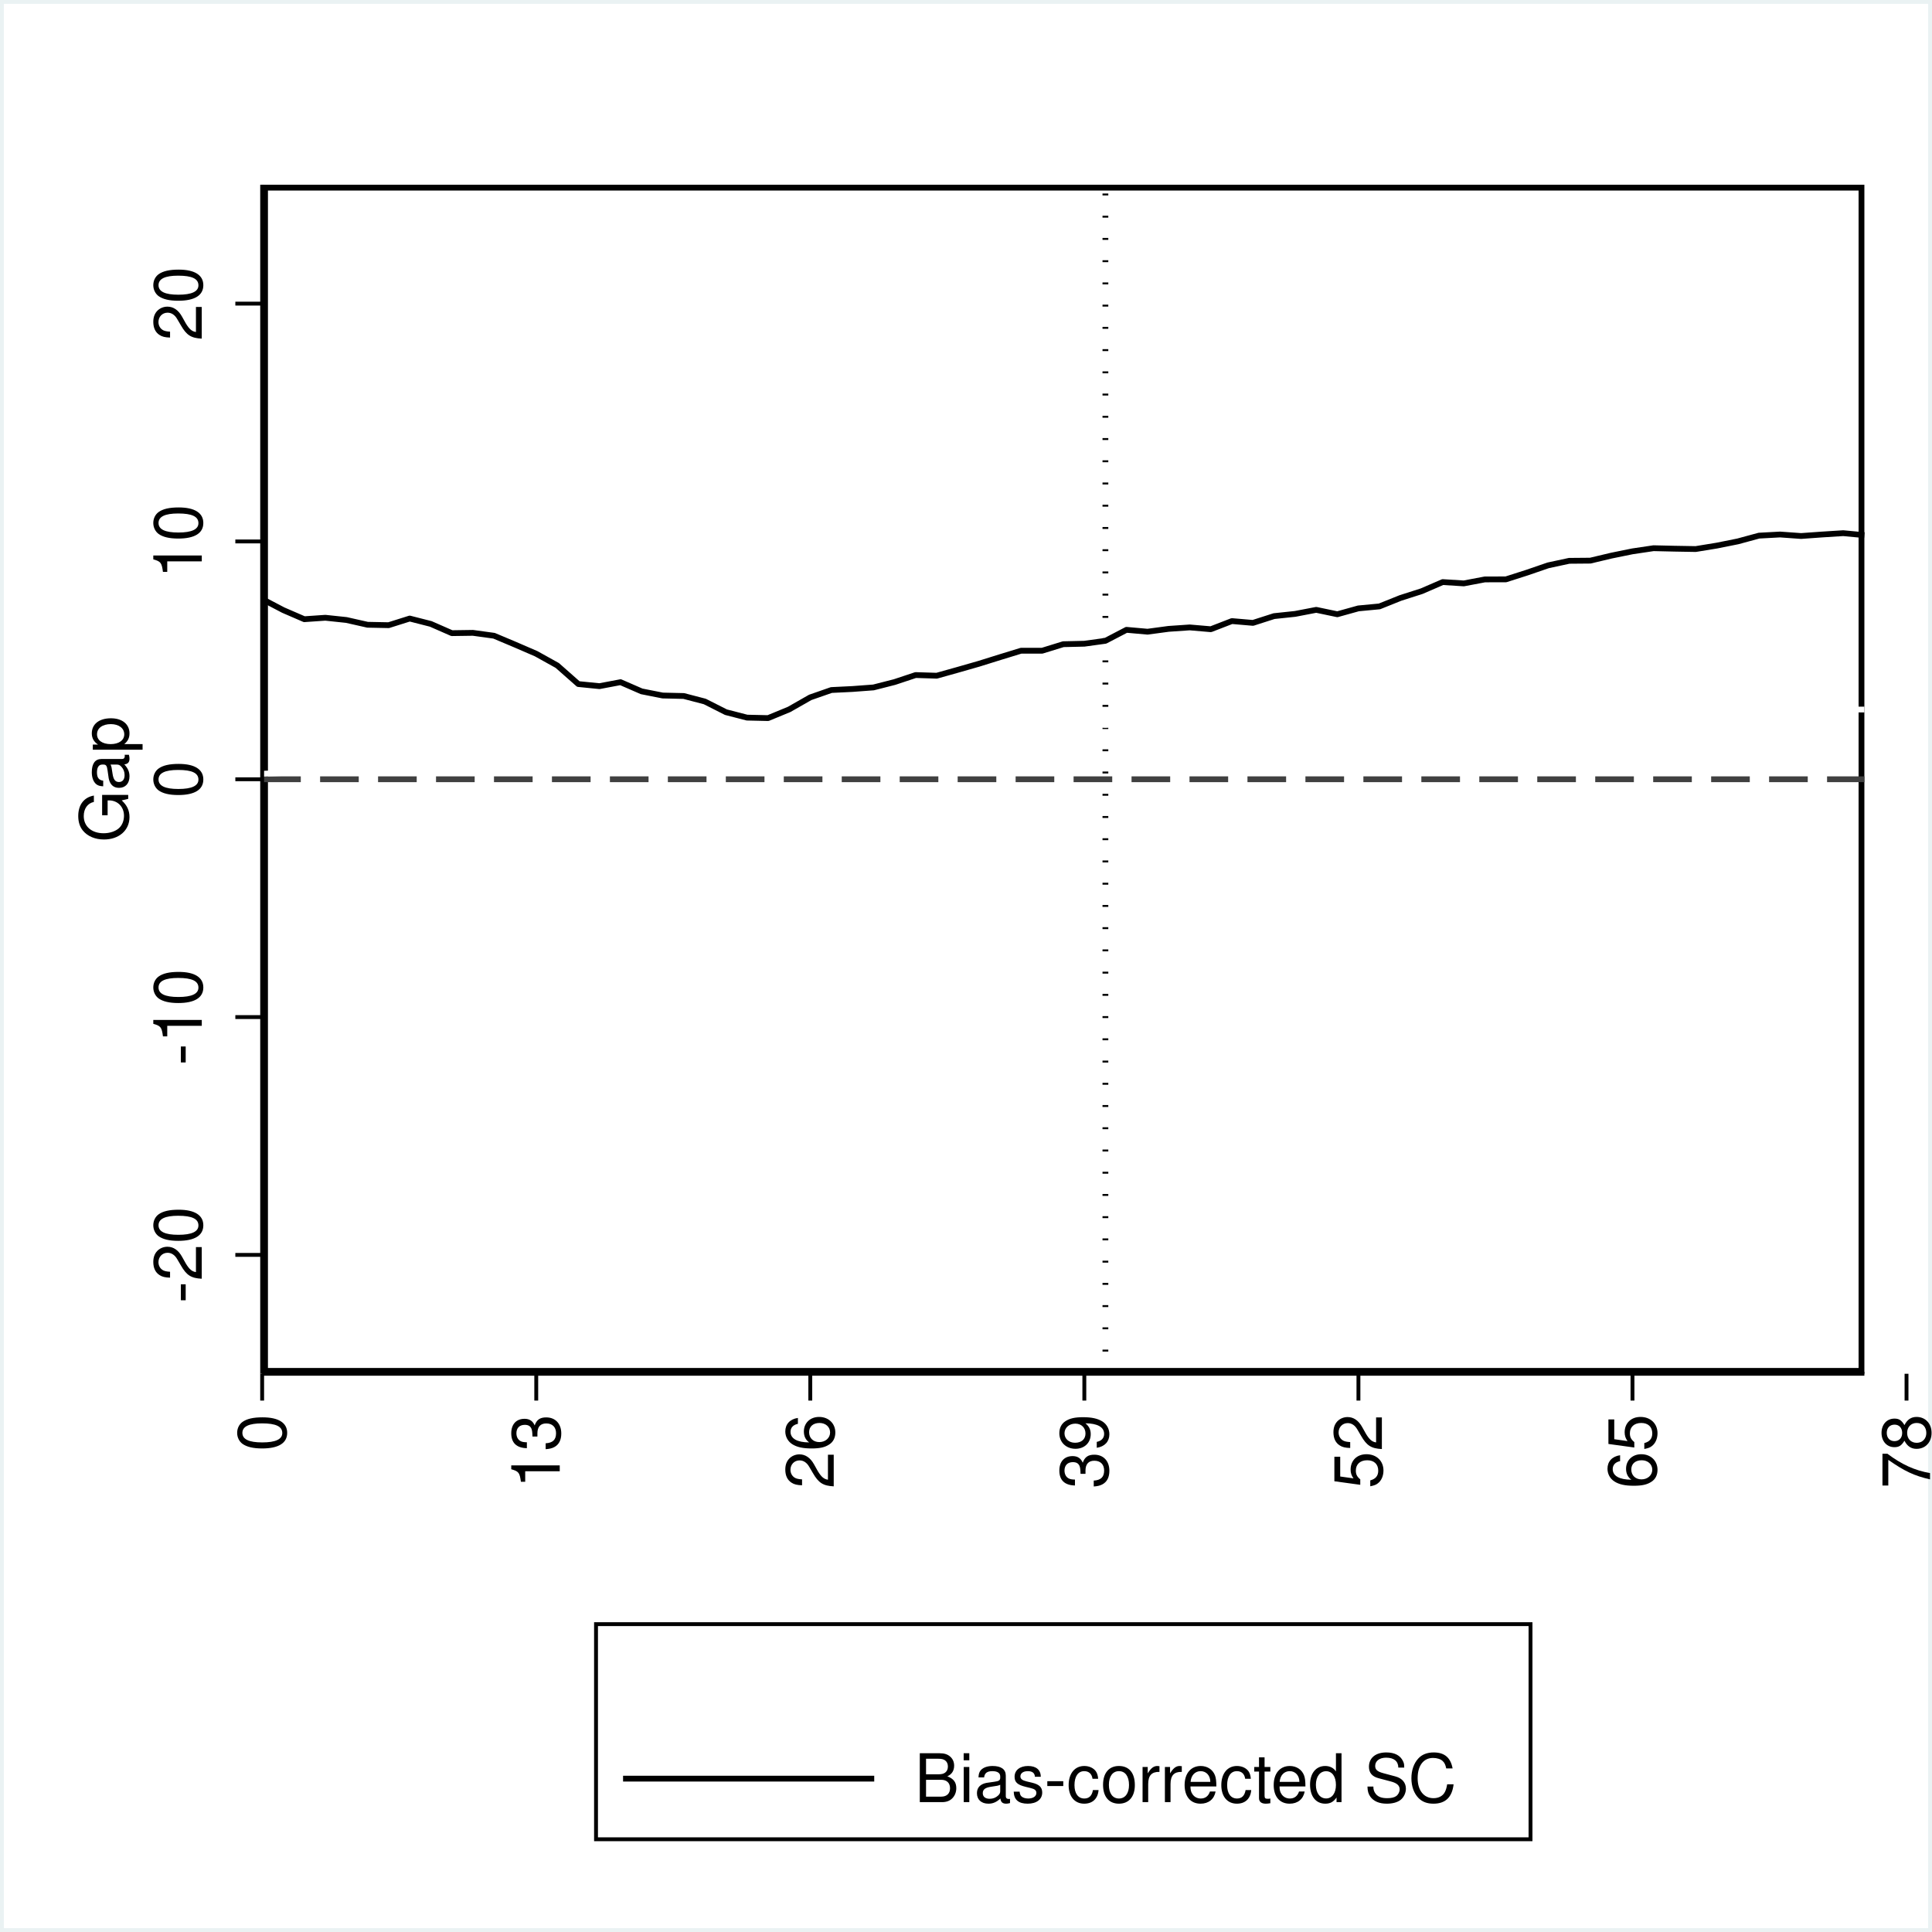
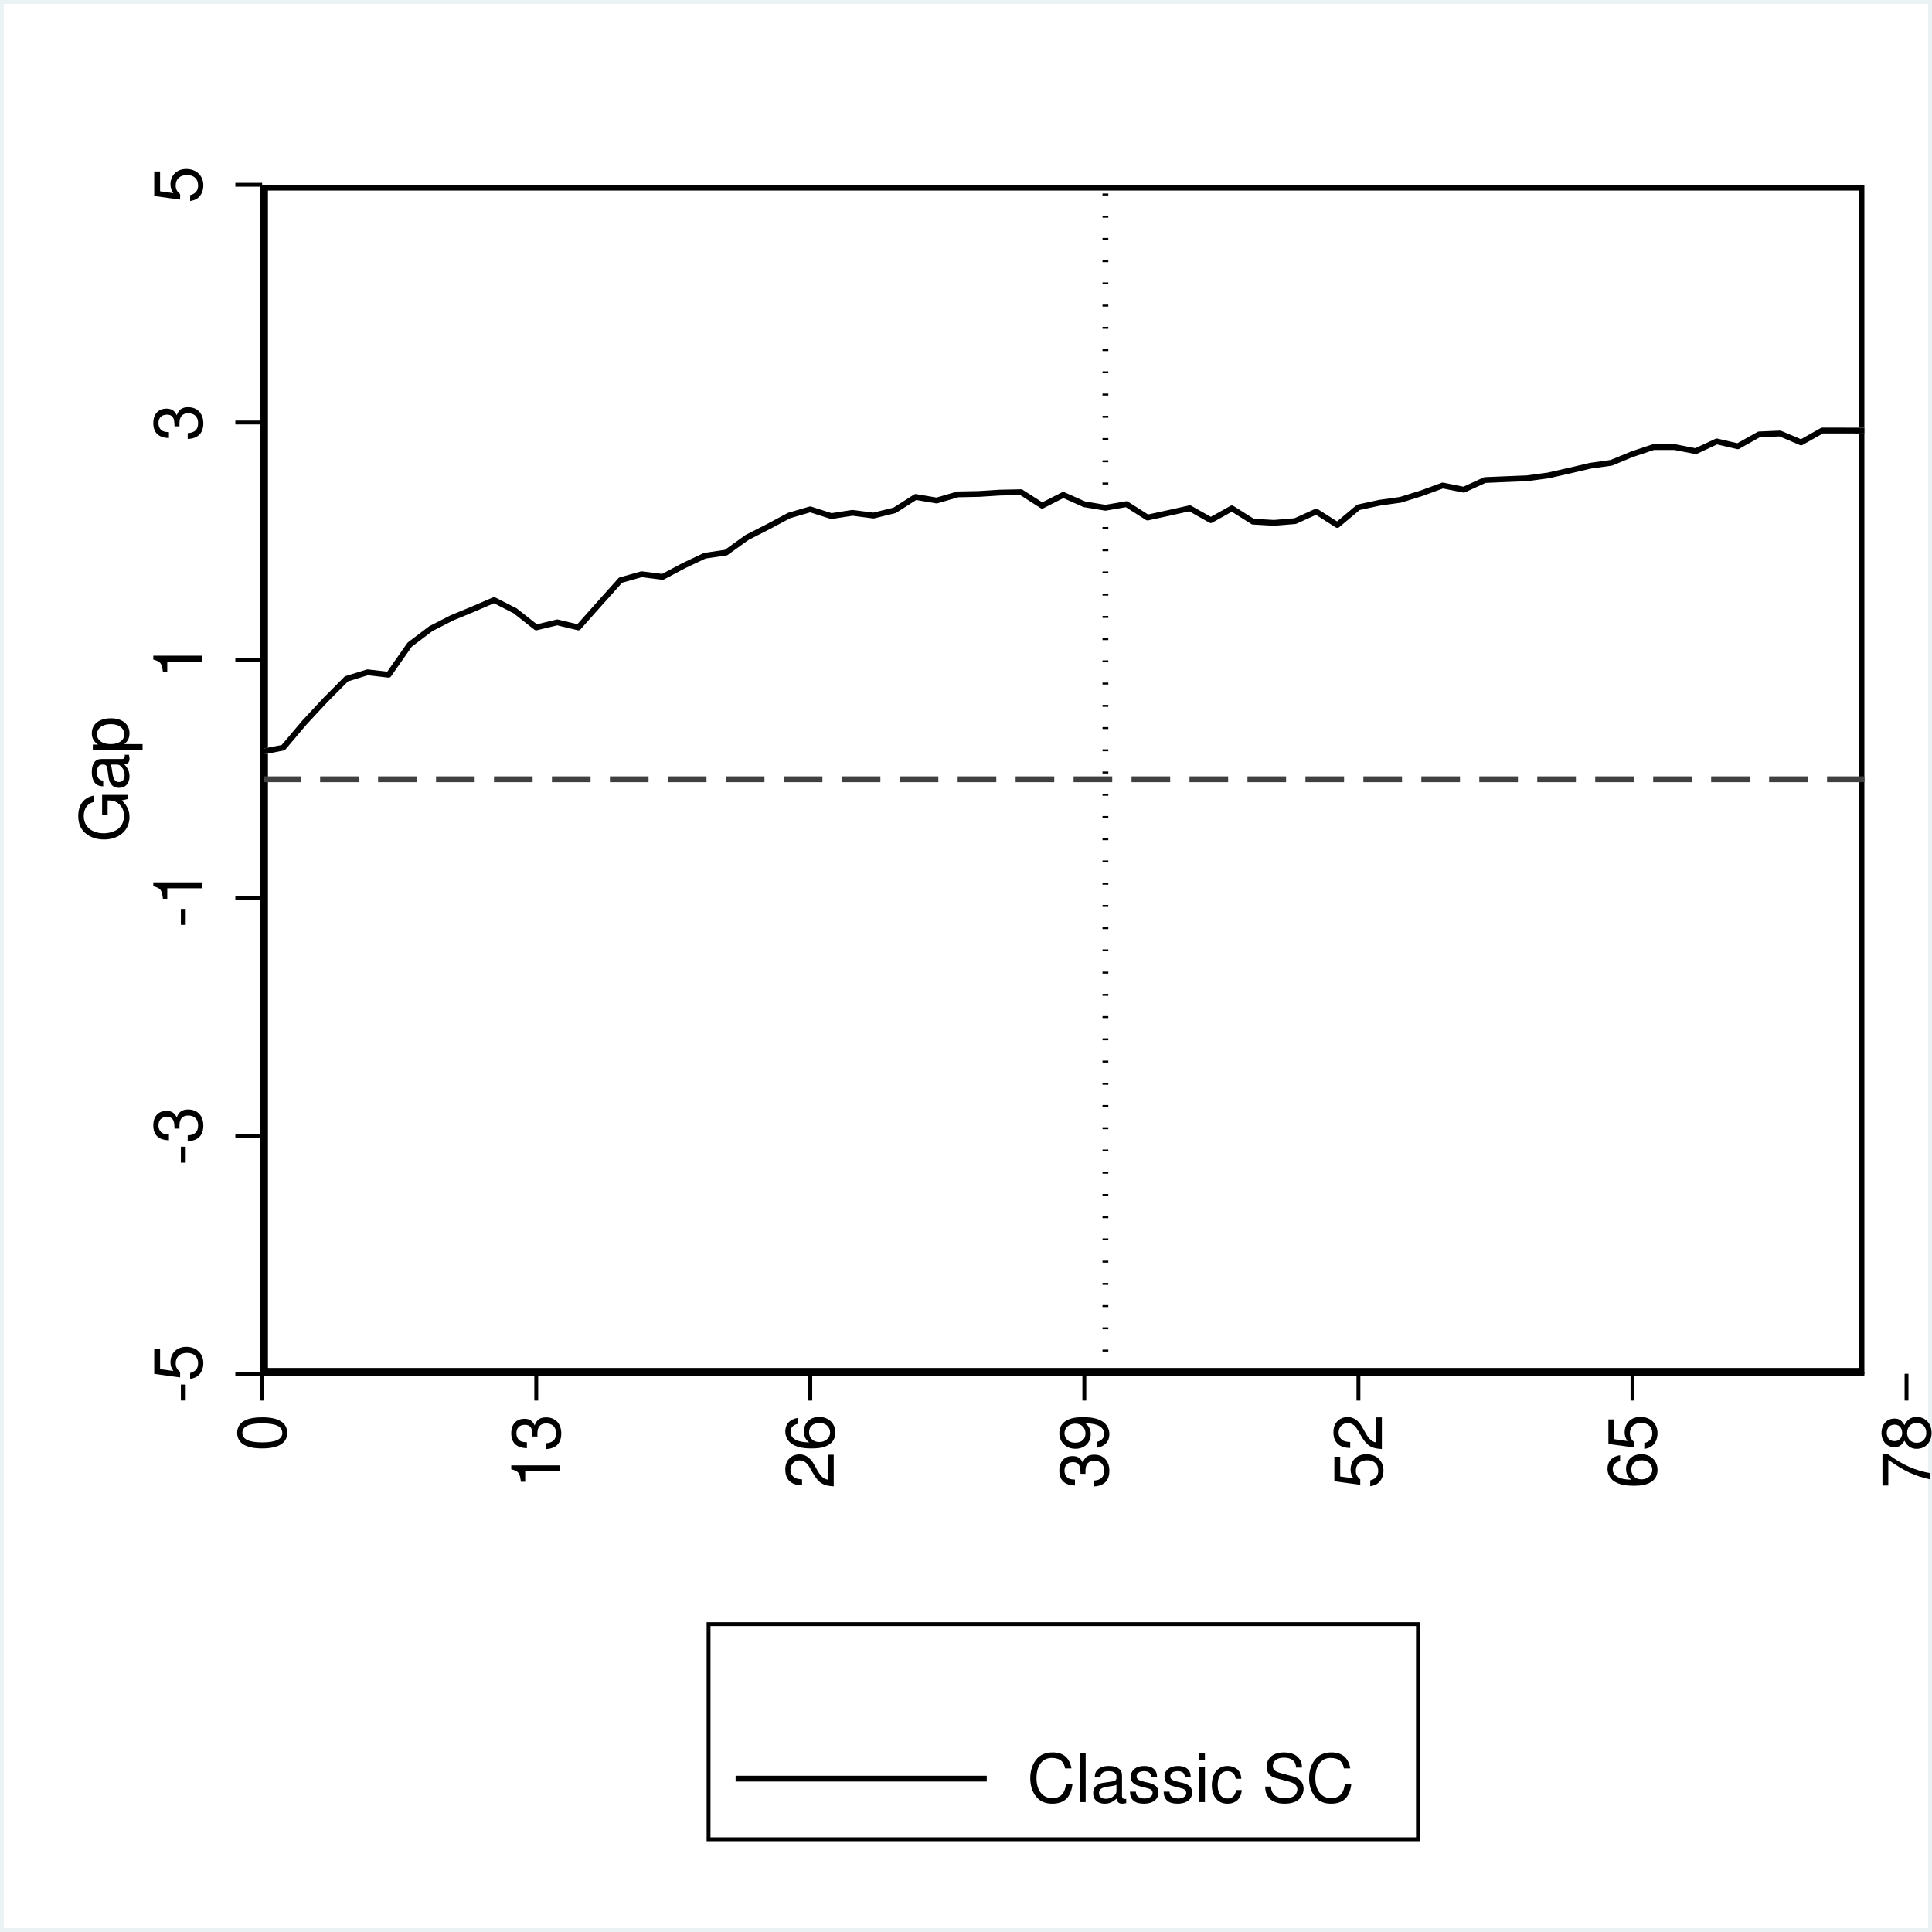
<svg xmlns="http://www.w3.org/2000/svg" version="1.1" width="4.000in" height="4.000in" viewBox="0 0 2880 2880">
  <rect x="0" y="0" width="2880" height="2880" style="fill:#EAF2F3;stroke:none" />
  <rect x="0.00" y="0.00" width="2880.00" height="2880.00" style="fill:#FFFFFF" />
  <rect x="2.88" y="2.88" width="2874.24" height="2874.24" style="fill:none;stroke:#EAF2F3;stroke-width:5.76" />
  <rect x="390.78" y="275.40" width="2388.42" height="1772.46" style="fill:#FFFFFF" />
  <rect x="393.66" y="278.28" width="2382.66" height="1766.70" style="fill:none;stroke:#FFFFFF;stroke-width:5.76" />
  <rect x="395.10" y="279.72" width="2379.78" height="1763.82" style="fill:none;stroke:#000000;stroke-width:8.64" />
  <line x1="1647.81" y1="2047.86" x2="1647.81" y2="2044.98" style="stroke:#000000;stroke-width:8.64" />
  <line x1="1647.81" y1="2014.74" x2="1647.81" y2="2011.86" style="stroke:#000000;stroke-width:8.64" />
  <line x1="1647.81" y1="1981.53" x2="1647.81" y2="1978.65" style="stroke:#000000;stroke-width:8.64" />
  <line x1="1647.81" y1="1948.41" x2="1647.81" y2="1945.53" style="stroke:#000000;stroke-width:8.64" />
  <line x1="1647.81" y1="1915.29" x2="1647.81" y2="1912.41" style="stroke:#000000;stroke-width:8.64" />
  <line x1="1647.81" y1="1882.17" x2="1647.81" y2="1879.29" style="stroke:#000000;stroke-width:8.64" />
  <line x1="1647.81" y1="1848.96" x2="1647.81" y2="1846.08" style="stroke:#000000;stroke-width:8.64" />
  <line x1="1647.81" y1="1815.84" x2="1647.81" y2="1812.96" style="stroke:#000000;stroke-width:8.64" />
  <line x1="1647.81" y1="1782.72" x2="1647.81" y2="1779.84" style="stroke:#000000;stroke-width:8.64" />
  <line x1="1647.81" y1="1749.60" x2="1647.81" y2="1746.72" style="stroke:#000000;stroke-width:8.64" />
  <line x1="1647.81" y1="1716.48" x2="1647.81" y2="1713.60" style="stroke:#000000;stroke-width:8.64" />
  <line x1="1647.81" y1="1683.27" x2="1647.81" y2="1680.39" style="stroke:#000000;stroke-width:8.64" />
  <line x1="1647.81" y1="1650.15" x2="1647.81" y2="1647.27" style="stroke:#000000;stroke-width:8.64" />
  <line x1="1647.81" y1="1617.03" x2="1647.81" y2="1614.15" style="stroke:#000000;stroke-width:8.64" />
  <line x1="1647.81" y1="1583.91" x2="1647.81" y2="1581.03" style="stroke:#000000;stroke-width:8.64" />
  <line x1="1647.81" y1="1550.70" x2="1647.81" y2="1547.82" style="stroke:#000000;stroke-width:8.64" />
  <line x1="1647.81" y1="1517.58" x2="1647.81" y2="1514.70" style="stroke:#000000;stroke-width:8.64" />
  <line x1="1647.81" y1="1484.46" x2="1647.81" y2="1481.58" style="stroke:#000000;stroke-width:8.64" />
  <line x1="1647.81" y1="1451.34" x2="1647.81" y2="1448.46" style="stroke:#000000;stroke-width:8.64" />
  <line x1="1647.81" y1="1418.13" x2="1647.81" y2="1415.25" style="stroke:#000000;stroke-width:8.64" />
  <line x1="1647.81" y1="1385.01" x2="1647.81" y2="1382.13" style="stroke:#000000;stroke-width:8.64" />
  <line x1="1647.81" y1="1351.89" x2="1647.81" y2="1349.01" style="stroke:#000000;stroke-width:8.64" />
  <line x1="1647.81" y1="1318.77" x2="1647.81" y2="1315.89" style="stroke:#000000;stroke-width:8.64" />
  <line x1="1647.81" y1="1285.56" x2="1647.81" y2="1282.68" style="stroke:#000000;stroke-width:8.64" />
  <line x1="1647.81" y1="1252.44" x2="1647.81" y2="1249.56" style="stroke:#000000;stroke-width:8.64" />
  <line x1="1647.81" y1="1219.32" x2="1647.81" y2="1216.44" style="stroke:#000000;stroke-width:8.64" />
  <line x1="1647.81" y1="1186.20" x2="1647.81" y2="1183.32" style="stroke:#000000;stroke-width:8.64" />
  <line x1="1647.81" y1="1152.99" x2="1647.81" y2="1150.11" style="stroke:#000000;stroke-width:8.64" />
  <line x1="1647.81" y1="1119.87" x2="1647.81" y2="1116.99" style="stroke:#000000;stroke-width:8.64" />
  <line x1="1647.81" y1="1086.75" x2="1647.81" y2="1083.87" style="stroke:#000000;stroke-width:8.64" />
  <line x1="1647.81" y1="1053.63" x2="1647.81" y2="1050.75" style="stroke:#000000;stroke-width:8.64" />
  <line x1="1647.81" y1="1020.42" x2="1647.81" y2="1017.54" style="stroke:#000000;stroke-width:8.64" />
  <line x1="1647.81" y1="987.30" x2="1647.81" y2="984.42" style="stroke:#000000;stroke-width:8.64" />
  <line x1="1647.81" y1="954.18" x2="1647.81" y2="951.30" style="stroke:#000000;stroke-width:8.64" />
  <line x1="1647.81" y1="921.06" x2="1647.81" y2="918.18" style="stroke:#000000;stroke-width:8.64" />
  <line x1="1647.81" y1="887.85" x2="1647.81" y2="884.97" style="stroke:#000000;stroke-width:8.64" />
  <line x1="1647.81" y1="854.73" x2="1647.81" y2="851.85" style="stroke:#000000;stroke-width:8.64" />
  <line x1="1647.81" y1="821.61" x2="1647.81" y2="818.73" style="stroke:#000000;stroke-width:8.64" />
  <line x1="1647.81" y1="788.49" x2="1647.81" y2="785.61" style="stroke:#000000;stroke-width:8.64" />
  <line x1="1647.81" y1="755.28" x2="1647.81" y2="752.40" style="stroke:#000000;stroke-width:8.64" />
  <line x1="1647.81" y1="722.16" x2="1647.81" y2="719.28" style="stroke:#000000;stroke-width:8.64" />
  <line x1="1647.81" y1="689.04" x2="1647.81" y2="686.16" style="stroke:#000000;stroke-width:8.64" />
  <line x1="1647.81" y1="655.92" x2="1647.81" y2="653.04" style="stroke:#000000;stroke-width:8.64" />
  <line x1="1647.81" y1="622.71" x2="1647.81" y2="619.83" style="stroke:#000000;stroke-width:8.64" />
  <line x1="1647.81" y1="589.59" x2="1647.81" y2="586.71" style="stroke:#000000;stroke-width:8.64" />
  <line x1="1647.81" y1="556.47" x2="1647.81" y2="553.59" style="stroke:#000000;stroke-width:8.64" />
  <line x1="1647.81" y1="523.35" x2="1647.81" y2="520.47" style="stroke:#000000;stroke-width:8.64" />
  <line x1="1647.81" y1="490.14" x2="1647.81" y2="487.26" style="stroke:#000000;stroke-width:8.64" />
  <line x1="1647.81" y1="457.02" x2="1647.81" y2="454.14" style="stroke:#000000;stroke-width:8.64" />
  <line x1="1647.81" y1="423.90" x2="1647.81" y2="421.02" style="stroke:#000000;stroke-width:8.64" />
  <line x1="1647.81" y1="390.78" x2="1647.81" y2="387.90" style="stroke:#000000;stroke-width:8.64" />
  <line x1="1647.81" y1="357.57" x2="1647.81" y2="354.69" style="stroke:#000000;stroke-width:8.64" />
  <line x1="1647.81" y1="324.45" x2="1647.81" y2="321.57" style="stroke:#000000;stroke-width:8.64" />
  <line x1="1647.81" y1="291.33" x2="1647.81" y2="288.45" style="stroke:#000000;stroke-width:8.64" />
  <line x1="390.78" y1="1161.63" x2="448.38" y2="1161.63" style="stroke:#404040;stroke-width:8.64" />
  <line x1="477.18" y1="1161.63" x2="534.78" y2="1161.63" style="stroke:#404040;stroke-width:8.64" />
  <line x1="563.58" y1="1161.63" x2="621.18" y2="1161.63" style="stroke:#404040;stroke-width:8.64" />
  <line x1="649.98" y1="1161.63" x2="707.58" y2="1161.63" style="stroke:#404040;stroke-width:8.64" />
  <line x1="736.38" y1="1161.63" x2="793.98" y2="1161.63" style="stroke:#404040;stroke-width:8.64" />
  <line x1="822.78" y1="1161.63" x2="880.38" y2="1161.63" style="stroke:#404040;stroke-width:8.64" />
  <line x1="909.18" y1="1161.63" x2="966.78" y2="1161.63" style="stroke:#404040;stroke-width:8.64" />
  <line x1="995.58" y1="1161.63" x2="1053.18" y2="1161.63" style="stroke:#404040;stroke-width:8.64" />
  <line x1="1081.98" y1="1161.63" x2="1139.58" y2="1161.63" style="stroke:#404040;stroke-width:8.64" />
  <line x1="1168.38" y1="1161.63" x2="1225.98" y2="1161.63" style="stroke:#404040;stroke-width:8.64" />
  <line x1="1254.78" y1="1161.63" x2="1312.38" y2="1161.63" style="stroke:#404040;stroke-width:8.64" />
  <line x1="1341.18" y1="1161.63" x2="1398.78" y2="1161.63" style="stroke:#404040;stroke-width:8.64" />
  <line x1="1427.58" y1="1161.63" x2="1485.18" y2="1161.63" style="stroke:#404040;stroke-width:8.64" />
  <line x1="1513.98" y1="1161.63" x2="1571.58" y2="1161.63" style="stroke:#404040;stroke-width:8.64" />
  <line x1="1600.38" y1="1161.63" x2="1657.98" y2="1161.63" style="stroke:#404040;stroke-width:8.64" />
  <line x1="1686.78" y1="1161.63" x2="1744.38" y2="1161.63" style="stroke:#404040;stroke-width:8.64" />
  <line x1="1773.18" y1="1161.63" x2="1830.78" y2="1161.63" style="stroke:#404040;stroke-width:8.64" />
  <line x1="1859.58" y1="1161.63" x2="1917.18" y2="1161.63" style="stroke:#404040;stroke-width:8.64" />
  <line x1="1945.98" y1="1161.63" x2="2003.58" y2="1161.63" style="stroke:#404040;stroke-width:8.64" />
  <line x1="2032.38" y1="1161.63" x2="2089.98" y2="1161.63" style="stroke:#404040;stroke-width:8.64" />
  <line x1="2118.78" y1="1161.63" x2="2176.38" y2="1161.63" style="stroke:#404040;stroke-width:8.64" />
  <line x1="2205.18" y1="1161.63" x2="2262.78" y2="1161.63" style="stroke:#404040;stroke-width:8.64" />
  <line x1="2291.58" y1="1161.63" x2="2349.18" y2="1161.63" style="stroke:#404040;stroke-width:8.64" />
  <line x1="2377.98" y1="1161.63" x2="2435.58" y2="1161.63" style="stroke:#404040;stroke-width:8.64" />
  <line x1="2464.38" y1="1161.63" x2="2521.98" y2="1161.63" style="stroke:#404040;stroke-width:8.64" />
  <line x1="2550.78" y1="1161.63" x2="2608.38" y2="1161.63" style="stroke:#404040;stroke-width:8.64" />
  <line x1="2637.18" y1="1161.63" x2="2694.78" y2="1161.63" style="stroke:#404040;stroke-width:8.64" />
  <line x1="2723.58" y1="1161.63" x2="2779.20" y2="1161.63" style="stroke:#404040;stroke-width:8.64" />
-   <path d=" M390.78 1153.44 L422.19 1152.18 L453.60 1144.80 L485.01 1138.05 L516.42 1131.75 L547.92 1129.77 L579.33 1130.49 L610.74 1121.49 L642.15 1116.72 L673.56 1113.57 L704.97 1110.96 L736.47 1108.26 L767.88 1111.41 L799.29 1116.36 L830.70 1114.83 L862.11 1116.36 L893.61 1109.34 L925.02 1102.32 L956.43 1100.52 L987.84 1101.33 L1019.25 1098.00 L1050.66 1095.03 L1082.16 1094.04 L1113.57 1089.54 L1144.98 1086.39 L1176.39 1083.06 L1207.80 1081.17 L1239.30 1083.24 L1270.71 1082.25 L1302.12 1083.06 L1333.53 1081.44 L1364.94 1077.48 L1396.35 1078.56 L1427.85 1076.67 L1459.26 1076.58 L1490.67 1076.22 L1522.08 1076.04 L1553.49 1080.09 L1584.99 1076.85 L1616.40 1079.64 L1647.81 1080.72 L1679.22 1079.64 L1710.63 1083.60 L1742.04 1082.25 L1773.54 1080.81 L1804.95 1084.41 L1836.36 1080.90 L1867.77 1084.86 L1899.18 1085.22 L1930.68 1084.68 L1962.09 1081.80 L1993.50 1085.85 L2024.91 1080.54 L2056.32 1079.19 L2087.73 1078.29 L2119.23 1076.40 L2150.64 1074.06 L2182.05 1075.32 L2213.46 1072.44 L2244.87 1072.17 L2276.37 1071.90 L2307.78 1071.09 L2339.19 1069.65 L2370.60 1068.21 L2402.01 1067.31 L2433.42 1064.70 L2464.92 1062.63 L2496.33 1062.63 L2527.74 1063.80 L2559.15 1060.92 L2590.56 1062.36 L2622.06 1058.85 L2653.47 1058.58 L2684.88 1061.19 L2716.29 1057.68 L2747.70 1057.68 L2779.20 1057.68" stroke-linejoin="round" style="fill:none;stroke:#FFFFFF;stroke-width:8.64" />
-   <path d=" M390.78 892.98 L422.19 909.45 L453.60 923.04 L485.01 920.88 L516.42 924.21 L547.92 931.32 L579.33 931.95 L610.74 922.05 L642.15 930.06 L673.56 943.83 L704.97 943.38 L736.47 947.70 L767.88 960.93 L799.29 974.52 L830.70 991.98 L862.11 1019.70 L893.61 1022.85 L925.02 1016.91 L956.43 1030.59 L987.84 1036.80 L1019.25 1037.52 L1050.66 1045.71 L1082.16 1061.64 L1113.57 1069.74 L1144.98 1070.46 L1176.39 1057.50 L1207.80 1039.59 L1239.30 1028.61 L1270.71 1027.08 L1302.12 1024.74 L1333.53 1016.73 L1364.94 1006.29 L1396.35 1007.28 L1427.85 998.46 L1459.26 989.46 L1490.67 979.65 L1522.08 970.02 L1553.49 970.02 L1584.99 960.30 L1616.40 959.58 L1647.81 955.26 L1679.22 938.88 L1710.63 941.67 L1742.04 937.44 L1773.54 935.28 L1804.95 937.98 L1836.36 925.83 L1867.77 928.53 L1899.18 918.45 L1930.68 915.12 L1962.09 909.09 L1993.50 915.66 L2024.91 906.93 L2056.32 903.96 L2087.73 891.36 L2119.23 881.28 L2150.64 867.69 L2182.05 869.67 L2213.46 863.73 L2244.87 863.64 L2276.37 853.56 L2307.78 842.76 L2339.19 836.01 L2370.60 835.74 L2402.01 828.27 L2433.42 821.88 L2464.92 817.20 L2496.33 817.92 L2527.74 818.46 L2559.15 813.33 L2590.56 807.03 L2622.06 798.48 L2653.47 796.77 L2684.88 799.02 L2716.29 796.77 L2747.70 794.79 L2779.20 797.76" stroke-linejoin="round" style="fill:none;stroke:#000000;stroke-width:8.64" />
+   <path d=" M390.78 1120.59 L422.19 1114.47 L453.60 1077.30 L485.01 1043.55 L516.42 1011.96 L547.92 1002.15 L579.33 1005.84 L610.74 960.93 L642.15 937.17 L673.56 921.06 L704.97 908.10 L736.47 894.51 L767.88 910.53 L799.29 935.28 L830.70 927.72 L862.11 935.28 L893.61 899.91 L925.02 864.81 L956.43 855.99 L987.84 859.95 L1019.25 843.21 L1050.66 828.36 L1082.16 823.77 L1113.57 801.18 L1144.98 785.16 L1176.39 768.42 L1207.80 759.24 L1239.30 769.32 L1270.71 764.46 L1302.12 768.51 L1333.53 760.77 L1364.94 740.79 L1396.35 746.10 L1427.85 736.92 L1459.26 736.29 L1490.67 734.31 L1522.08 733.68 L1553.49 753.75 L1584.99 737.73 L1616.40 751.68 L1647.81 756.90 L1679.22 751.50 L1710.63 771.48 L1742.04 764.64 L1773.54 757.62 L1804.95 775.35 L1836.36 757.80 L1867.77 777.60 L1899.18 779.40 L1930.68 776.79 L1962.09 762.57 L1993.50 782.55 L2024.91 756.27 L2056.32 749.43 L2087.73 745.02 L2119.23 735.21 L2150.64 723.69 L2182.05 729.99 L2213.46 715.59 L2244.87 714.24 L2276.37 712.98 L2307.78 708.75 L2339.19 701.64 L2370.60 694.26 L2402.01 689.85 L2433.42 676.89 L2464.92 666.45 L2496.33 666.45 L2527.74 672.57 L2559.15 657.99 L2590.56 665.28 L2622.06 647.55 L2653.47 646.20 L2684.88 659.52 L2716.29 641.79 L2747.70 641.79 L2779.20 641.88" stroke-linejoin="round" style="fill:none;stroke:#FFFFFF;stroke-width:8.64" />
+   <path d=" M390.78 1120.59 L422.19 1114.47 L453.60 1077.30 L485.01 1043.55 L516.42 1011.96 L547.92 1002.15 L579.33 1005.84 L610.74 960.93 L642.15 937.17 L673.56 921.06 L704.97 908.10 L736.47 894.51 L767.88 910.53 L799.29 935.28 L830.70 927.72 L862.11 935.28 L893.61 899.91 L925.02 864.81 L956.43 855.99 L987.84 859.95 L1019.25 843.21 L1050.66 828.36 L1082.16 823.77 L1113.57 801.18 L1144.98 785.16 L1176.39 768.42 L1207.80 759.24 L1239.30 769.32 L1270.71 764.46 L1302.12 768.51 L1333.53 760.77 L1364.94 740.79 L1396.35 746.10 L1427.85 736.92 L1459.26 736.29 L1490.67 734.31 L1522.08 733.68 L1553.49 753.75 L1584.99 737.73 L1616.40 751.68 L1647.81 756.90 L1679.22 751.50 L1710.63 771.48 L1742.04 764.64 L1773.54 757.62 L1804.95 775.35 L1836.36 757.80 L1867.77 777.60 L1899.18 779.40 L1930.68 776.79 L1962.09 762.57 L1993.50 782.55 L2024.91 756.27 L2056.32 749.43 L2087.73 745.02 L2119.23 735.21 L2150.64 723.69 L2182.05 729.99 L2213.46 715.59 L2244.87 714.24 L2276.37 712.98 L2307.78 708.75 L2339.19 701.64 L2370.60 694.26 L2402.01 689.85 L2433.42 676.89 L2464.92 666.45 L2496.33 666.45 L2527.74 672.57 L2559.15 657.99 L2590.56 665.28 L2622.06 647.55 L2653.47 646.20 L2684.88 659.52 L2716.29 641.79 L2747.70 641.79 L2779.20 641.88" stroke-linejoin="round" style="fill:none;stroke:#000000;stroke-width:8.64" />
  <line x1="390.78" y1="2047.86" x2="390.78" y2="275.40" style="stroke:#000000;stroke-width:5.76" />
-   <line x1="390.78" y1="1870.65" x2="350.82" y2="1870.65" style="stroke:#000000;stroke-width:5.76" />
-   <text x="300.80" y="1870.65" style="font-family:'Helvetica';font-size:99.99px;fill:#000000" transform="rotate(-90 300.80,1870.65)" text-anchor="middle">-20</text>
-   <line x1="390.78" y1="1516.14" x2="350.82" y2="1516.14" style="stroke:#000000;stroke-width:5.76" />
-   <text x="300.80" y="1516.14" style="font-family:'Helvetica';font-size:99.99px;fill:#000000" transform="rotate(-90 300.80,1516.14)" text-anchor="middle">-10</text>
-   <line x1="390.78" y1="1161.63" x2="350.82" y2="1161.63" style="stroke:#000000;stroke-width:5.76" />
-   <text x="300.80" y="1161.63" style="font-family:'Helvetica';font-size:99.99px;fill:#000000" transform="rotate(-90 300.80,1161.63)" text-anchor="middle">0</text>
-   <line x1="390.78" y1="807.12" x2="350.82" y2="807.12" style="stroke:#000000;stroke-width:5.76" />
-   <text x="300.80" y="807.12" style="font-family:'Helvetica';font-size:99.99px;fill:#000000" transform="rotate(-90 300.80,807.12)" text-anchor="middle">10</text>
-   <line x1="390.78" y1="452.61" x2="350.82" y2="452.61" style="stroke:#000000;stroke-width:5.76" />
-   <text x="300.80" y="452.61" style="font-family:'Helvetica';font-size:99.99px;fill:#000000" transform="rotate(-90 300.80,452.61)" text-anchor="middle">20</text>
+   <line x1="390.78" y1="2047.86" x2="350.82" y2="2047.86" style="stroke:#000000;stroke-width:5.76" />
+   <text x="300.80" y="2047.86" style="font-family:'Helvetica';font-size:99.99px;fill:#000000" transform="rotate(-90 300.80,2047.86)" text-anchor="middle">-5</text>
+   <line x1="390.78" y1="1693.35" x2="350.82" y2="1693.35" style="stroke:#000000;stroke-width:5.76" />
+   <text x="300.80" y="1693.35" style="font-family:'Helvetica';font-size:99.99px;fill:#000000" transform="rotate(-90 300.80,1693.35)" text-anchor="middle">-3</text>
+   <line x1="390.78" y1="1338.84" x2="350.82" y2="1338.84" style="stroke:#000000;stroke-width:5.76" />
+   <text x="300.80" y="1338.84" style="font-family:'Helvetica';font-size:99.99px;fill:#000000" transform="rotate(-90 300.80,1338.84)" text-anchor="middle">-1</text>
+   <line x1="390.78" y1="984.33" x2="350.82" y2="984.33" style="stroke:#000000;stroke-width:5.76" />
+   <text x="300.80" y="984.33" style="font-family:'Helvetica';font-size:99.99px;fill:#000000" transform="rotate(-90 300.80,984.33)" text-anchor="middle">1</text>
+   <line x1="390.78" y1="629.82" x2="350.82" y2="629.82" style="stroke:#000000;stroke-width:5.76" />
+   <text x="300.80" y="629.82" style="font-family:'Helvetica';font-size:99.99px;fill:#000000" transform="rotate(-90 300.80,629.82)" text-anchor="middle">3</text>
+   <line x1="390.78" y1="275.40" x2="350.82" y2="275.40" style="stroke:#000000;stroke-width:5.76" />
+   <text x="300.80" y="275.40" style="font-family:'Helvetica';font-size:99.99px;fill:#000000" transform="rotate(-90 300.80,275.40)" text-anchor="middle">5</text>
  <text x="190.73" y="1161.63" style="font-family:'Helvetica';font-size:99.99px;fill:#000000" transform="rotate(-90 190.73,1161.63)" text-anchor="middle"> Gap </text>
  <line x1="390.78" y1="2047.86" x2="2779.20" y2="2047.86" style="stroke:#000000;stroke-width:5.76" />
  <line x1="390.78" y1="2047.86" x2="390.78" y2="2087.82" style="stroke:#000000;stroke-width:5.76" />
  <text x="425.80" y="2107.89" style="font-family:'Helvetica';font-size:99.99px;fill:#000000" transform="rotate(-90 425.80,2107.89)" text-anchor="end">0</text>
  <line x1="799.38" y1="2047.86" x2="799.38" y2="2087.82" style="stroke:#000000;stroke-width:5.76" />
  <text x="834.40" y="2107.89" style="font-family:'Helvetica';font-size:99.99px;fill:#000000" transform="rotate(-90 834.40,2107.89)" text-anchor="end">13</text>
  <line x1="1207.89" y1="2047.86" x2="1207.89" y2="2087.82" style="stroke:#000000;stroke-width:5.76" />
  <text x="1242.91" y="2107.89" style="font-family:'Helvetica';font-size:99.99px;fill:#000000" transform="rotate(-90 1242.91,2107.89)" text-anchor="end">26</text>
  <line x1="1616.40" y1="2047.86" x2="1616.40" y2="2087.82" style="stroke:#000000;stroke-width:5.76" />
  <text x="1651.42" y="2107.89" style="font-family:'Helvetica';font-size:99.99px;fill:#000000" transform="rotate(-90 1651.42,2107.89)" text-anchor="end">39</text>
  <line x1="2025.00" y1="2047.86" x2="2025.00" y2="2087.82" style="stroke:#000000;stroke-width:5.76" />
  <text x="2060.02" y="2107.89" style="font-family:'Helvetica';font-size:99.99px;fill:#000000" transform="rotate(-90 2060.02,2107.89)" text-anchor="end">52</text>
  <line x1="2433.51" y1="2047.86" x2="2433.51" y2="2087.82" style="stroke:#000000;stroke-width:5.76" />
  <text x="2468.53" y="2107.89" style="font-family:'Helvetica';font-size:99.99px;fill:#000000" transform="rotate(-90 2468.53,2107.89)" text-anchor="end">65</text>
  <line x1="2842.02" y1="2047.86" x2="2842.02" y2="2087.82" style="stroke:#000000;stroke-width:5.76" />
  <text x="2877.04" y="2107.89" style="font-family:'Helvetica';font-size:99.99px;fill:#000000" transform="rotate(-90 2877.04,2107.89)" text-anchor="end">78</text>
  <text x="1584.99" y="2333.63" style="font-family:'Helvetica';font-size:99.99px;fill:#000000" text-anchor="middle"> </text>
-   <rect x="885.60" y="2418.21" width="1398.78" height="326.43" style="fill:#FFFFFF" />
-   <rect x="888.48" y="2421.09" width="1393.02" height="320.67" style="fill:none;stroke:#000000;stroke-width:5.76" />
-   <line x1="928.80" y1="2511.45" x2="1303.20" y2="2511.45" style="stroke:#FFFFFF;stroke-width:8.64" />
-   <line x1="928.80" y1="2651.40" x2="1303.20" y2="2651.40" style="stroke:#000000;stroke-width:8.64" />
-   <text x="1363.23" y="2546.47" style="font-family:'Helvetica';font-size:99.99px;fill:#000000"> </text>
-   <text x="1363.23" y="2686.42" style="font-family:'Helvetica';font-size:99.99px;fill:#000000"> Bias-corrected SC</text>
+   <rect x="1053.36" y="2418.21" width="1063.26" height="326.43" style="fill:#FFFFFF" />
+   <rect x="1056.24" y="2421.09" width="1057.50" height="320.67" style="fill:none;stroke:#000000;stroke-width:5.76" />
+   <line x1="1096.56" y1="2511.45" x2="1470.96" y2="2511.45" style="stroke:#FFFFFF;stroke-width:8.64" />
+   <line x1="1096.56" y1="2651.40" x2="1470.96" y2="2651.40" style="stroke:#000000;stroke-width:8.64" />
+   <text x="1530.99" y="2546.47" style="font-family:'Helvetica';font-size:99.99px;fill:#000000"> </text>
+   <text x="1530.99" y="2686.42" style="font-family:'Helvetica';font-size:99.99px;fill:#000000"> Classic SC</text>
  <text x="1584.99" y="216.06" style="font-family:'Helvetica';font-size:140.04px;fill:#1E2D53" text-anchor="middle"> </text>
</svg>
